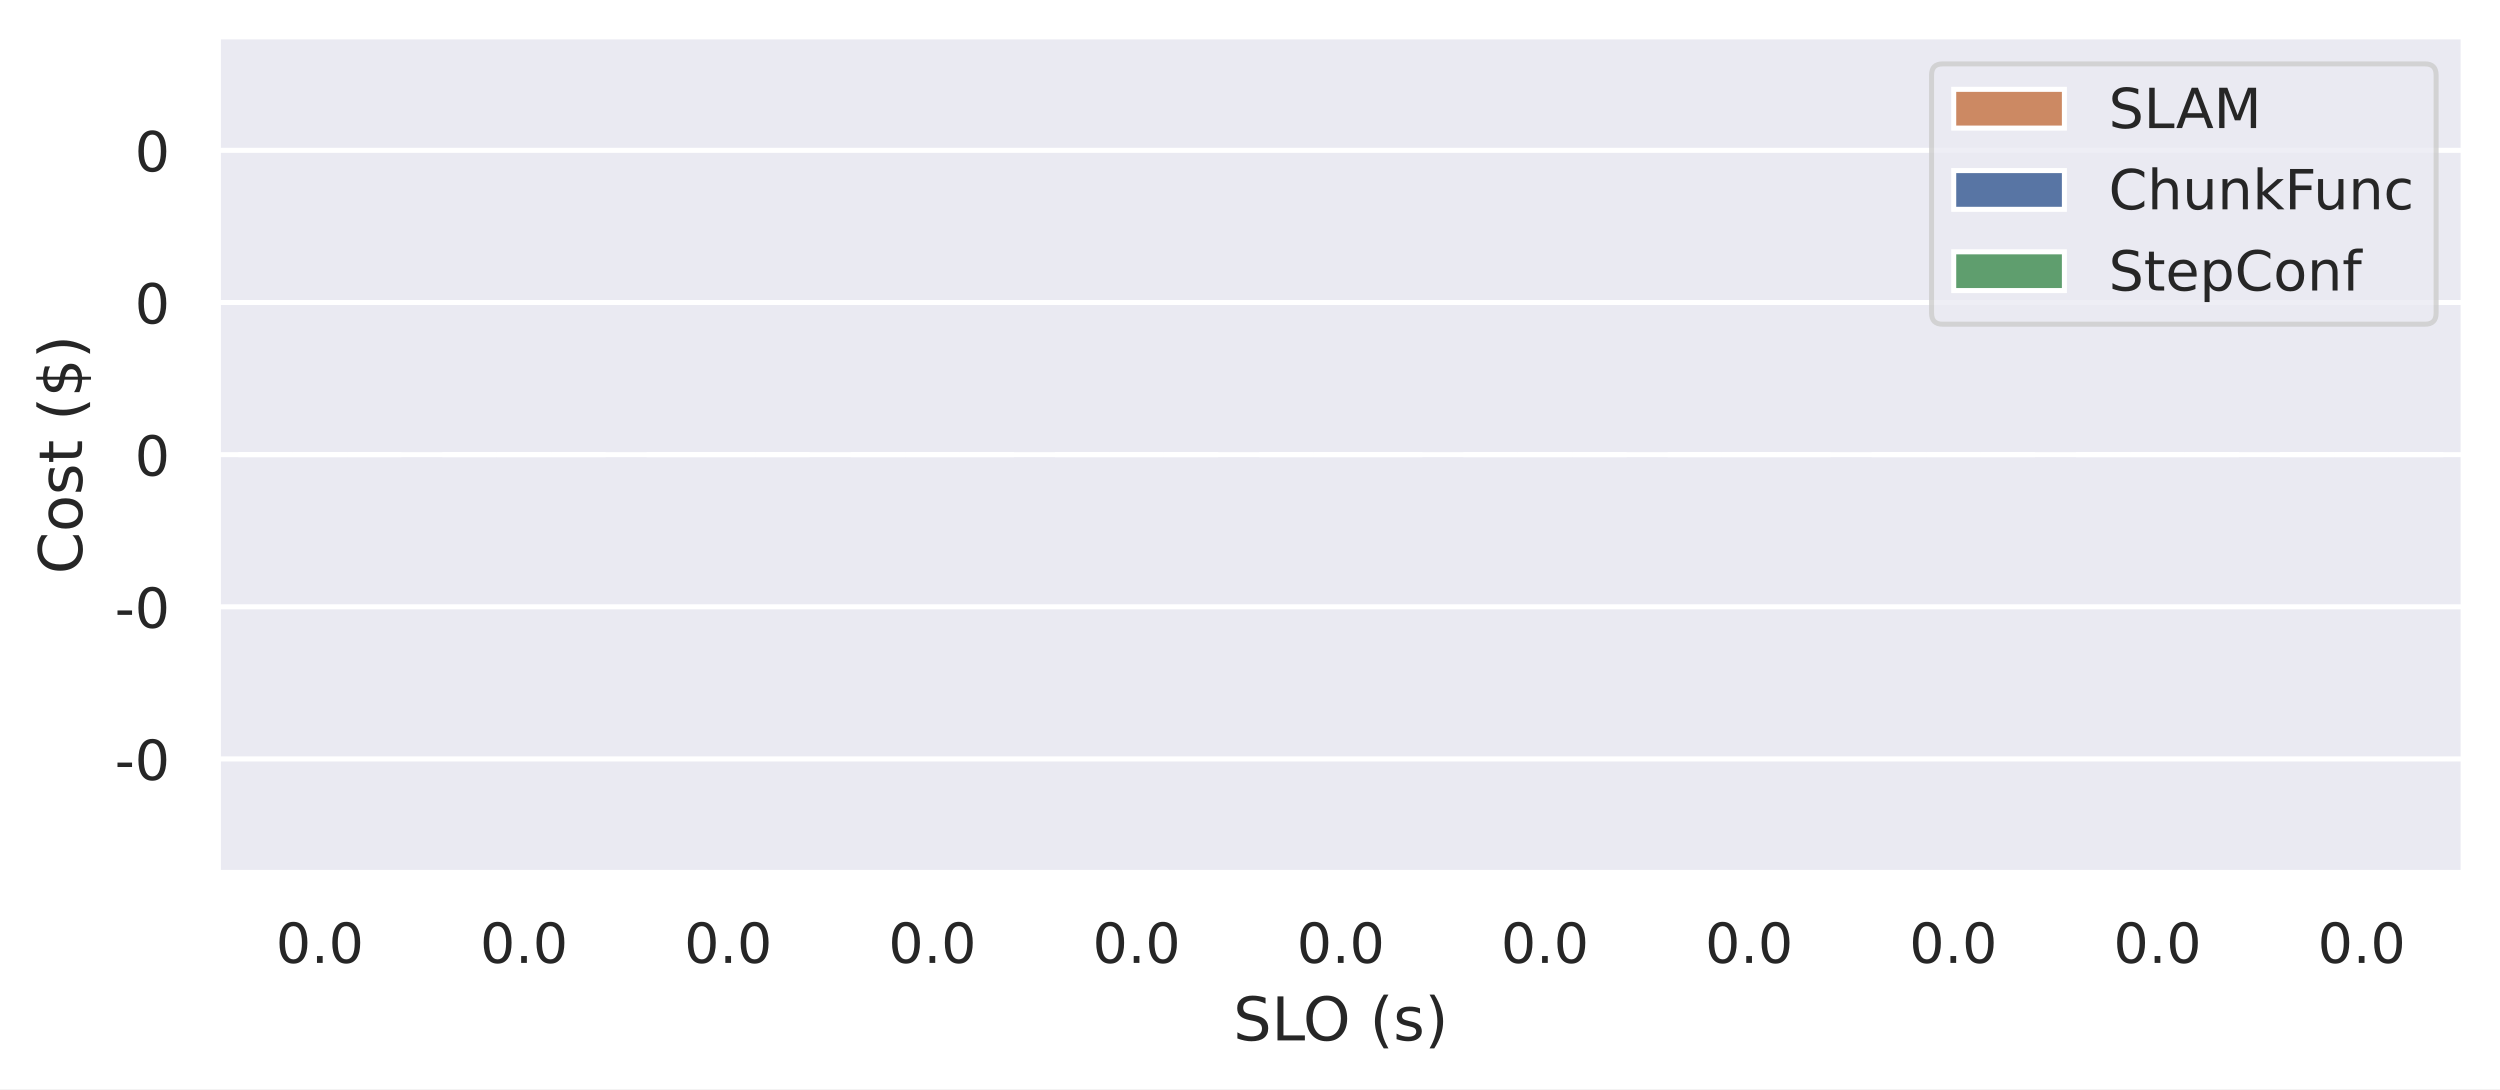
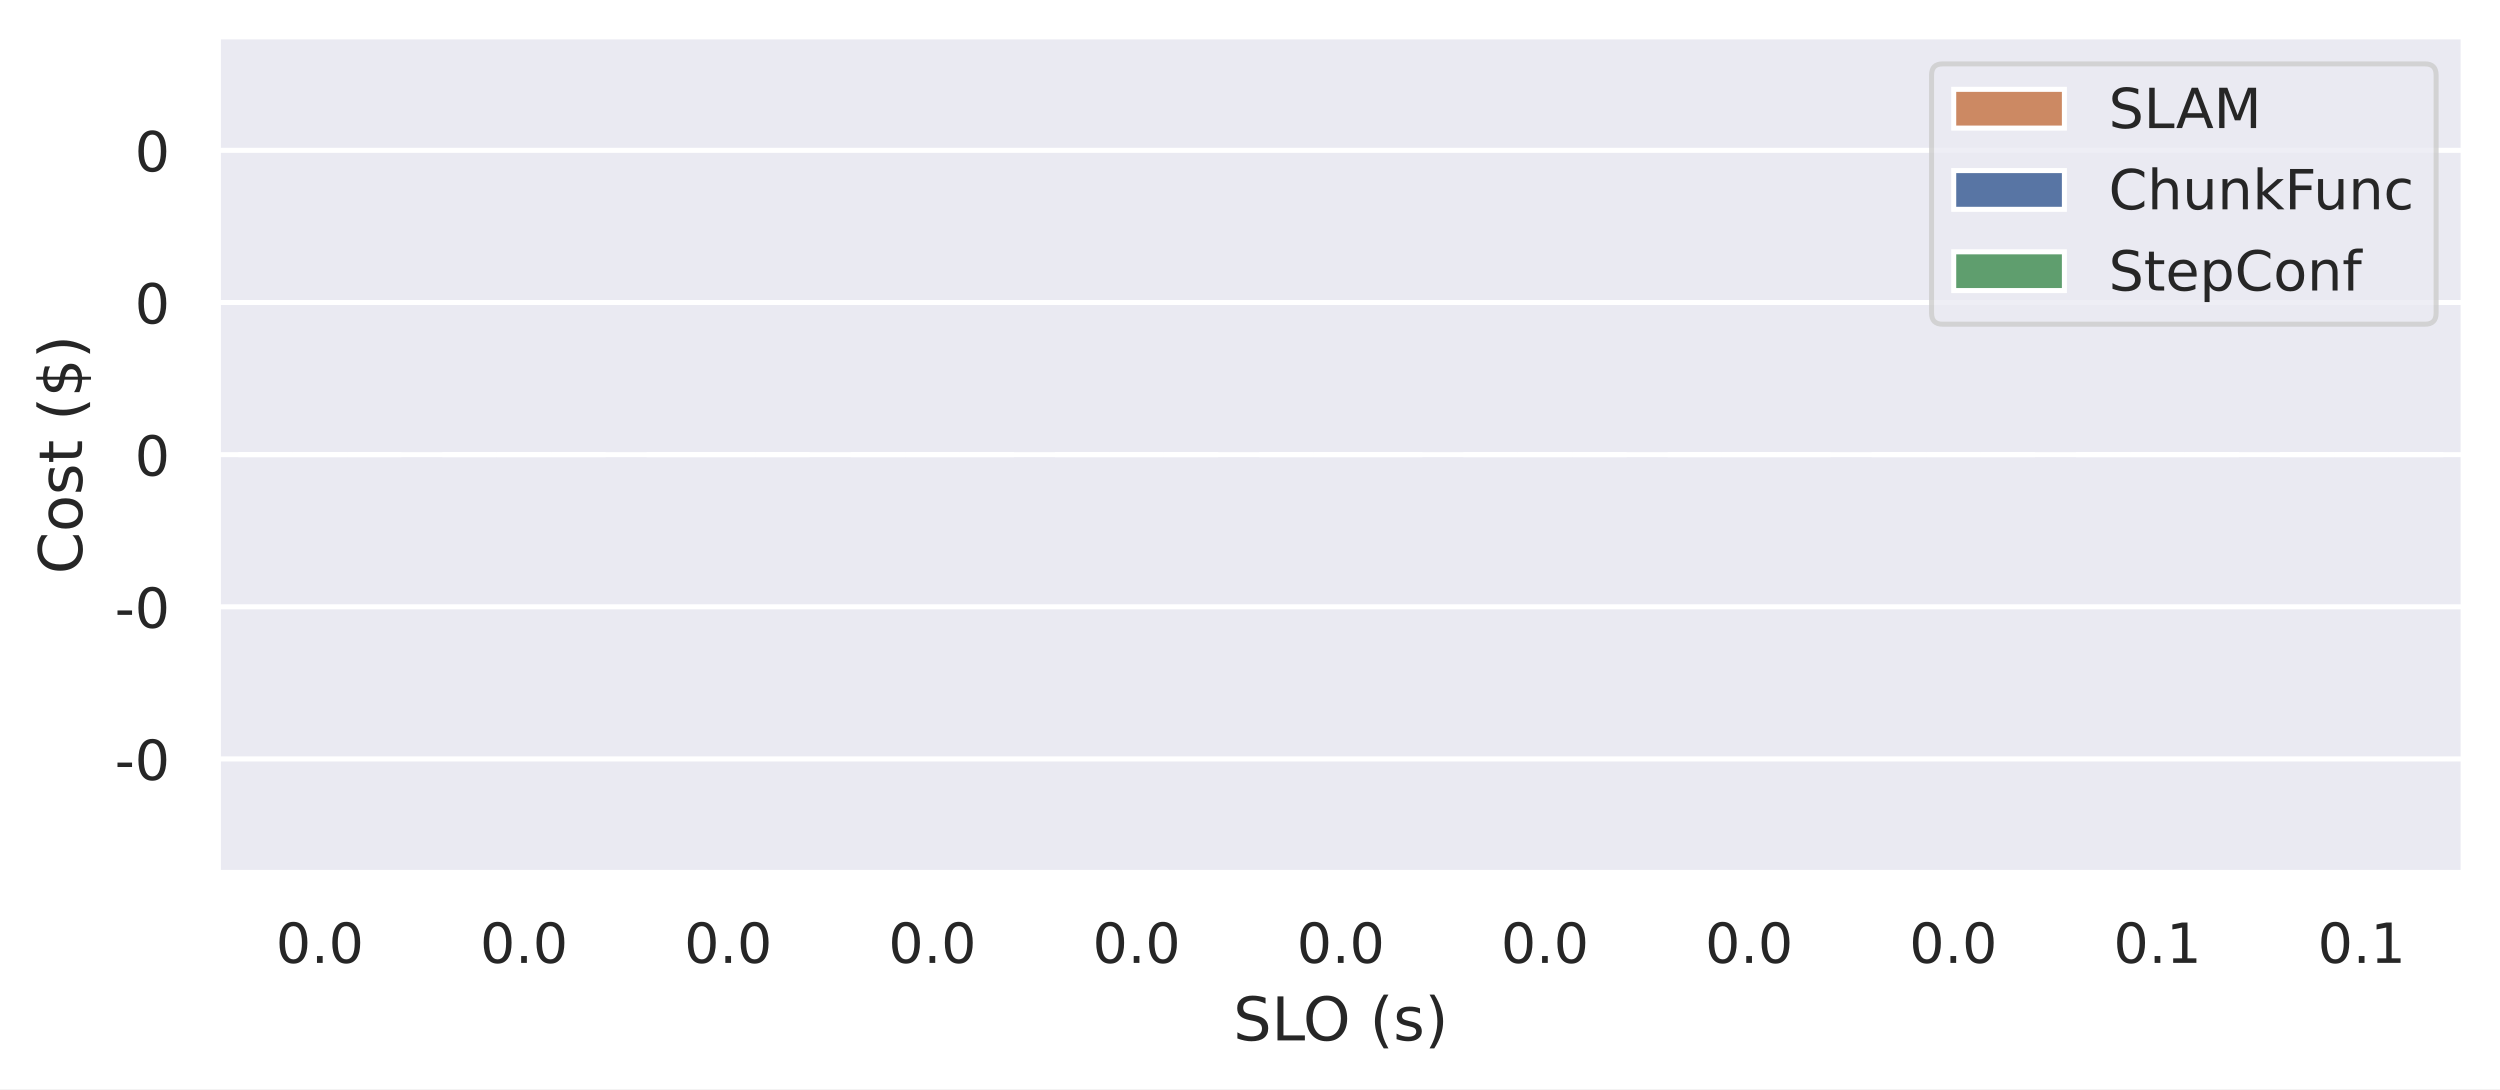
<svg xmlns="http://www.w3.org/2000/svg" xmlns:xlink="http://www.w3.org/1999/xlink" width="496.881pt" height="216.48pt" viewBox="0 0 496.881 216.48" version="1.1">
  <defs>
    <style type="text/css">*{stroke-linejoin: round; stroke-linecap: butt}</style>
  </defs>
  <g id="figure_1">
    <g id="patch_1">
      <path d="M 0 216.48  L 496.881 216.48  L 496.881 0  L 0 0  z " style="fill: #ffffff" />
    </g>
    <g id="axes_1">
      <g id="patch_2">
        <path d="M 43.281 173.52  L 489.681 173.52  L 489.681 7.2  L 43.281 7.2  z " style="fill: #eaeaf2" />
      </g>
      <g id="matplotlib.axis_1">
        <g id="xtick_1">
          <g id="text_1">
            <g style="fill: #262626" transform="translate(54.82528 191.3783) scale(0.11 -0.11)">
              <defs>
                <path id="DejaVuSans-30" d="M 2034 4250  Q 1547 4250 1301 3770  Q 1056 3291 1056 2328  Q 1056 1369 1301 889  Q 1547 409 2034 409  Q 2525 409 2770 889  Q 3016 1369 3016 2328  Q 3016 3291 2770 3770  Q 2525 4250 2034 4250  z M 2034 4750  Q 2819 4750 3233 4129  Q 3647 3509 3647 2328  Q 3647 1150 3233 529  Q 2819 -91 2034 -91  Q 1250 -91 836 529  Q 422 1150 422 2328  Q 422 3509 836 4129  Q 1250 4750 2034 4750  z " transform="scale(0.015625)" />
                <path id="DejaVuSans-2e" d="M 684 794  L 1344 794  L 1344 0  L 684 0  L 684 794  z " transform="scale(0.015625)" />
              </defs>
              <use xlink:href="#DejaVuSans-30" />
              <use xlink:href="#DejaVuSans-2e" x="63.623" />
              <use xlink:href="#DejaVuSans-30" x="95.41" />
            </g>
          </g>
        </g>
        <g id="xtick_2">
          <g id="text_2">
            <g style="fill: #262626" transform="translate(95.4071 191.3783) scale(0.11 -0.11)">
              <use xlink:href="#DejaVuSans-30" />
              <use xlink:href="#DejaVuSans-2e" x="63.623" />
              <use xlink:href="#DejaVuSans-30" x="95.41" />
            </g>
          </g>
        </g>
        <g id="xtick_3">
          <g id="text_3">
            <g style="fill: #262626" transform="translate(135.9889 191.3783) scale(0.11 -0.11)">
              <use xlink:href="#DejaVuSans-30" />
              <use xlink:href="#DejaVuSans-2e" x="63.623" />
              <use xlink:href="#DejaVuSans-30" x="95.41" />
            </g>
          </g>
        </g>
        <g id="xtick_4">
          <g id="text_4">
            <g style="fill: #262626" transform="translate(176.5707 191.3783) scale(0.11 -0.11)">
              <use xlink:href="#DejaVuSans-30" />
              <use xlink:href="#DejaVuSans-2e" x="63.623" />
              <use xlink:href="#DejaVuSans-30" x="95.41" />
            </g>
          </g>
        </g>
        <g id="xtick_5">
          <g id="text_5">
            <g style="fill: #262626" transform="translate(217.1526 191.3783) scale(0.11 -0.11)">
              <use xlink:href="#DejaVuSans-30" />
              <use xlink:href="#DejaVuSans-2e" x="63.623" />
              <use xlink:href="#DejaVuSans-30" x="95.41" />
            </g>
          </g>
        </g>
        <g id="xtick_6">
          <g id="text_6">
            <g style="fill: #262626" transform="translate(257.7344 191.3783) scale(0.11 -0.11)">
              <use xlink:href="#DejaVuSans-30" />
              <use xlink:href="#DejaVuSans-2e" x="63.623" />
              <use xlink:href="#DejaVuSans-30" x="95.41" />
            </g>
          </g>
        </g>
        <g id="xtick_7">
          <g id="text_7">
            <g style="fill: #262626" transform="translate(298.3162 191.3783) scale(0.11 -0.11)">
              <use xlink:href="#DejaVuSans-30" />
              <use xlink:href="#DejaVuSans-2e" x="63.623" />
              <use xlink:href="#DejaVuSans-30" x="95.41" />
            </g>
          </g>
        </g>
        <g id="xtick_8">
          <g id="text_8">
            <g style="fill: #262626" transform="translate(338.898 191.3783) scale(0.11 -0.11)">
              <use xlink:href="#DejaVuSans-30" />
              <use xlink:href="#DejaVuSans-2e" x="63.623" />
              <use xlink:href="#DejaVuSans-30" x="95.41" />
            </g>
          </g>
        </g>
        <g id="xtick_9">
          <g id="text_9">
            <g style="fill: #262626" transform="translate(379.4798 191.3783) scale(0.11 -0.11)">
              <use xlink:href="#DejaVuSans-30" />
              <use xlink:href="#DejaVuSans-2e" x="63.623" />
              <use xlink:href="#DejaVuSans-30" x="95.41" />
            </g>
          </g>
        </g>
        <g id="xtick_10">
          <g id="text_10">
            <g style="fill: #262626" transform="translate(420.0616 191.3783) scale(0.11 -0.11)">
-               <use xlink:href="#DejaVuSans-30" />
-               <use xlink:href="#DejaVuSans-2e" x="63.623" />
-               <use xlink:href="#DejaVuSans-30" x="95.41" />
+               <defs>
+                 <path id="DejaVuSans-31" d="M 794 531  L 1825 531  L 1825 4091  L 703 3866  L 703 4441  L 1819 4666  L 2450 4666  L 2450 531  L 3481 531  L 3481 0  L 794 0  L 794 531  z " transform="scale(0.015625)" />
+               </defs>
+               <use xlink:href="#DejaVuSans-30" />
+               <use xlink:href="#DejaVuSans-2e" x="63.623" />
+               <use xlink:href="#DejaVuSans-31" x="95.41" />
            </g>
          </g>
        </g>
        <g id="xtick_11">
          <g id="text_11">
            <g style="fill: #262626" transform="translate(460.6435 191.3783) scale(0.11 -0.11)">
              <use xlink:href="#DejaVuSans-30" />
              <use xlink:href="#DejaVuSans-2e" x="63.623" />
-               <use xlink:href="#DejaVuSans-30" x="95.41" />
+               <use xlink:href="#DejaVuSans-31" x="95.41" />
            </g>
          </g>
        </g>
        <g id="text_12">
          <g style="fill: #262626" transform="translate(245.1089 206.7841) scale(0.12 -0.12)">
            <defs>
              <path id="DejaVuSans-53" d="M 3425 4513  L 3425 3897  Q 3066 4069 2747 4153  Q 2428 4238 2131 4238  Q 1616 4238 1336 4038  Q 1056 3838 1056 3469  Q 1056 3159 1242 3001  Q 1428 2844 1947 2747  L 2328 2669  Q 3034 2534 3370 2195  Q 3706 1856 3706 1288  Q 3706 609 3251 259  Q 2797 -91 1919 -91  Q 1588 -91 1214 -16  Q 841 59 441 206  L 441 856  Q 825 641 1194 531  Q 1563 422 1919 422  Q 2459 422 2753 634  Q 3047 847 3047 1241  Q 3047 1584 2836 1778  Q 2625 1972 2144 2069  L 1759 2144  Q 1053 2284 737 2584  Q 422 2884 422 3419  Q 422 4038 858 4394  Q 1294 4750 2059 4750  Q 2388 4750 2728 4690  Q 3069 4631 3425 4513  z " transform="scale(0.015625)" />
              <path id="DejaVuSans-4c" d="M 628 4666  L 1259 4666  L 1259 531  L 3531 531  L 3531 0  L 628 0  L 628 4666  z " transform="scale(0.015625)" />
              <path id="DejaVuSans-4f" d="M 2522 4238  Q 1834 4238 1429 3725  Q 1025 3213 1025 2328  Q 1025 1447 1429 934  Q 1834 422 2522 422  Q 3209 422 3611 934  Q 4013 1447 4013 2328  Q 4013 3213 3611 3725  Q 3209 4238 2522 4238  z M 2522 4750  Q 3503 4750 4090 4092  Q 4678 3434 4678 2328  Q 4678 1225 4090 567  Q 3503 -91 2522 -91  Q 1538 -91 948 565  Q 359 1222 359 2328  Q 359 3434 948 4092  Q 1538 4750 2522 4750  z " transform="scale(0.015625)" />
              <path id="DejaVuSans-20" transform="scale(0.015625)" />
              <path id="DejaVuSans-28" d="M 1984 4856  Q 1566 4138 1362 3434  Q 1159 2731 1159 2009  Q 1159 1288 1364 580  Q 1569 -128 1984 -844  L 1484 -844  Q 1016 -109 783 600  Q 550 1309 550 2009  Q 550 2706 781 3412  Q 1013 4119 1484 4856  L 1984 4856  z " transform="scale(0.015625)" />
              <path id="DejaVuSans-73" d="M 2834 3397  L 2834 2853  Q 2591 2978 2328 3040  Q 2066 3103 1784 3103  Q 1356 3103 1142 2972  Q 928 2841 928 2578  Q 928 2378 1081 2264  Q 1234 2150 1697 2047  L 1894 2003  Q 2506 1872 2764 1633  Q 3022 1394 3022 966  Q 3022 478 2636 193  Q 2250 -91 1575 -91  Q 1294 -91 989 -36  Q 684 19 347 128  L 347 722  Q 666 556 975 473  Q 1284 391 1588 391  Q 1994 391 2212 530  Q 2431 669 2431 922  Q 2431 1156 2273 1281  Q 2116 1406 1581 1522  L 1381 1569  Q 847 1681 609 1914  Q 372 2147 372 2553  Q 372 3047 722 3315  Q 1072 3584 1716 3584  Q 2034 3584 2315 3537  Q 2597 3491 2834 3397  z " transform="scale(0.015625)" />
              <path id="DejaVuSans-29" d="M 513 4856  L 1013 4856  Q 1481 4119 1714 3412  Q 1947 2706 1947 2009  Q 1947 1309 1714 600  Q 1481 -109 1013 -844  L 513 -844  Q 928 -128 1133 580  Q 1338 1288 1338 2009  Q 1338 2731 1133 3434  Q 928 4138 513 4856  z " transform="scale(0.015625)" />
            </defs>
            <use xlink:href="#DejaVuSans-53" />
            <use xlink:href="#DejaVuSans-4c" x="63.477" />
            <use xlink:href="#DejaVuSans-4f" x="115.564" />
            <use xlink:href="#DejaVuSans-20" x="194.275" />
            <use xlink:href="#DejaVuSans-28" x="226.062" />
            <use xlink:href="#DejaVuSans-73" x="265.076" />
            <use xlink:href="#DejaVuSans-29" x="317.176" />
          </g>
        </g>
      </g>
      <g id="matplotlib.axis_2">
        <g id="ytick_1">
          <g id="line2d_1">
-             <path d="M 43.281 150.84  L 489.681 150.84  " clip-path="url(#pcd4bef86b3)" style="fill: none; stroke: #ffffff; stroke-linecap: round" />
+             <path d="M 43.281 150.84  L 489.681 150.84  " clip-path="url(#pa8aae11e46)" style="fill: none; stroke: #ffffff; stroke-linecap: round" />
          </g>
          <g id="text_13">
            <g style="fill: #262626" transform="translate(22.81375 155.0191) scale(0.11 -0.11)">
              <defs>
                <path id="DejaVuSans-2d" d="M 313 2009  L 1997 2009  L 1997 1497  L 313 1497  L 313 2009  z " transform="scale(0.015625)" />
              </defs>
              <use xlink:href="#DejaVuSans-2d" />
              <use xlink:href="#DejaVuSans-30" x="36.084" />
            </g>
          </g>
        </g>
        <g id="ytick_2">
          <g id="line2d_2">
-             <path d="M 43.281 120.6  L 489.681 120.6  " clip-path="url(#pcd4bef86b3)" style="fill: none; stroke: #ffffff; stroke-linecap: round" />
+             <path d="M 43.281 120.6  L 489.681 120.6  " clip-path="url(#pa8aae11e46)" style="fill: none; stroke: #ffffff; stroke-linecap: round" />
          </g>
          <g id="text_14">
            <g style="fill: #262626" transform="translate(22.81375 124.7791) scale(0.11 -0.11)">
              <use xlink:href="#DejaVuSans-2d" />
              <use xlink:href="#DejaVuSans-30" x="36.084" />
            </g>
          </g>
        </g>
        <g id="ytick_3">
          <g id="line2d_3">
-             <path d="M 43.281 90.36  L 489.681 90.36  " clip-path="url(#pcd4bef86b3)" style="fill: none; stroke: #ffffff; stroke-linecap: round" />
+             <path d="M 43.281 90.36  L 489.681 90.36  " clip-path="url(#pa8aae11e46)" style="fill: none; stroke: #ffffff; stroke-linecap: round" />
          </g>
          <g id="text_15">
            <g style="fill: #262626" transform="translate(26.78234 94.53914) scale(0.11 -0.11)">
              <use xlink:href="#DejaVuSans-30" />
            </g>
          </g>
        </g>
        <g id="ytick_4">
          <g id="line2d_4">
-             <path d="M 43.281 60.12  L 489.681 60.12  " clip-path="url(#pcd4bef86b3)" style="fill: none; stroke: #ffffff; stroke-linecap: round" />
+             <path d="M 43.281 60.12  L 489.681 60.12  " clip-path="url(#pa8aae11e46)" style="fill: none; stroke: #ffffff; stroke-linecap: round" />
          </g>
          <g id="text_16">
            <g style="fill: #262626" transform="translate(26.78234 64.29914) scale(0.11 -0.11)">
              <use xlink:href="#DejaVuSans-30" />
            </g>
          </g>
        </g>
        <g id="ytick_5">
          <g id="line2d_5">
-             <path d="M 43.281 29.88  L 489.681 29.88  " clip-path="url(#pcd4bef86b3)" style="fill: none; stroke: #ffffff; stroke-linecap: round" />
+             <path d="M 43.281 29.88  L 489.681 29.88  " clip-path="url(#pa8aae11e46)" style="fill: none; stroke: #ffffff; stroke-linecap: round" />
          </g>
          <g id="text_17">
            <g style="fill: #262626" transform="translate(26.78234 34.05914) scale(0.11 -0.11)">
              <use xlink:href="#DejaVuSans-30" />
            </g>
          </g>
        </g>
        <g id="text_18">
          <g style="fill: #262626" transform="translate(16.31812 114.105) rotate(-90) scale(0.12 -0.12)">
            <defs>
              <path id="DejaVuSans-43" d="M 4122 4306  L 4122 3641  Q 3803 3938 3442 4084  Q 3081 4231 2675 4231  Q 1875 4231 1450 3742  Q 1025 3253 1025 2328  Q 1025 1406 1450 917  Q 1875 428 2675 428  Q 3081 428 3442 575  Q 3803 722 4122 1019  L 4122 359  Q 3791 134 3420 21  Q 3050 -91 2638 -91  Q 1578 -91 968 557  Q 359 1206 359 2328  Q 359 3453 968 4101  Q 1578 4750 2638 4750  Q 3056 4750 3426 4639  Q 3797 4528 4122 4306  z " transform="scale(0.015625)" />
              <path id="DejaVuSans-6f" d="M 1959 3097  Q 1497 3097 1228 2736  Q 959 2375 959 1747  Q 959 1119 1226 758  Q 1494 397 1959 397  Q 2419 397 2687 759  Q 2956 1122 2956 1747  Q 2956 2369 2687 2733  Q 2419 3097 1959 3097  z M 1959 3584  Q 2709 3584 3137 3096  Q 3566 2609 3566 1747  Q 3566 888 3137 398  Q 2709 -91 1959 -91  Q 1206 -91 779 398  Q 353 888 353 1747  Q 353 2609 779 3096  Q 1206 3584 1959 3584  z " transform="scale(0.015625)" />
              <path id="DejaVuSans-74" d="M 1172 4494  L 1172 3500  L 2356 3500  L 2356 3053  L 1172 3053  L 1172 1153  Q 1172 725 1289 603  Q 1406 481 1766 481  L 2356 481  L 2356 0  L 1766 0  Q 1100 0 847 248  Q 594 497 594 1153  L 594 3053  L 172 3053  L 172 3500  L 594 3500  L 594 4494  L 1172 4494  z " transform="scale(0.015625)" />
              <path id="DejaVuSans-24" d="M 2163 -941  L 1850 -941  L 1847 0  Q 1519 6 1191 76  Q 863 147 531 288  L 531 850  Q 850 650 1176 548  Q 1503 447 1850 444  L 1850 1869  Q 1159 1981 845 2250  Q 531 2519 531 2988  Q 531 3497 872 3790  Q 1213 4084 1850 4128  L 1850 4863  L 2163 4863  L 2163 4138  Q 2453 4125 2725 4076  Q 2997 4028 3256 3944  L 3256 3397  Q 2997 3528 2723 3600  Q 2450 3672 2163 3684  L 2163 2350  Q 2872 2241 3206 1959  Q 3541 1678 3541 1191  Q 3541 663 3186 358  Q 2831 53 2163 6  L 2163 -941  z M 1850 2406  L 1850 3688  Q 1488 3647 1297 3481  Q 1106 3316 1106 3041  Q 1106 2772 1282 2622  Q 1459 2472 1850 2406  z M 2163 1806  L 2163 453  Q 2559 506 2761 678  Q 2963 850 2963 1131  Q 2963 1406 2770 1568  Q 2578 1731 2163 1806  z " transform="scale(0.015625)" />
            </defs>
            <use xlink:href="#DejaVuSans-43" />
            <use xlink:href="#DejaVuSans-6f" x="69.824" />
            <use xlink:href="#DejaVuSans-73" x="131.006" />
            <use xlink:href="#DejaVuSans-74" x="183.105" />
            <use xlink:href="#DejaVuSans-20" x="222.314" />
            <use xlink:href="#DejaVuSans-28" x="254.102" />
            <use xlink:href="#DejaVuSans-24" x="293.115" />
            <use xlink:href="#DejaVuSans-29" x="356.738" />
          </g>
        </g>
      </g>
      <g id="patch_3">
-         <path d="M 47.339 90.36  L 58.161 90.36  L 58.161 90.36  L 47.339 90.36  z " clip-path="url(#pcd4bef86b3)" style="fill: #cc8963; stroke: #ffffff; stroke-linejoin: miter" />
+         <path d="M 47.339 90.36  L 58.161 90.36  L 58.161 90.36  L 47.339 90.36  z " clip-path="url(#pa8aae11e46)" style="fill: #cc8963; stroke: #ffffff; stroke-linejoin: miter" />
      </g>
      <g id="patch_4">
-         <path d="M 87.921 90.36  L 98.743 90.36  L 98.743 90.36  L 87.921 90.36  z " clip-path="url(#pcd4bef86b3)" style="fill: #cc8963; stroke: #ffffff; stroke-linejoin: miter" />
+         <path d="M 87.921 90.36  L 98.743 90.36  L 98.743 90.36  L 87.921 90.36  z " clip-path="url(#pa8aae11e46)" style="fill: #cc8963; stroke: #ffffff; stroke-linejoin: miter" />
      </g>
      <g id="patch_5">
-         <path d="M 128.503 90.36  L 139.325 90.36  L 139.325 90.36  L 128.503 90.36  z " clip-path="url(#pcd4bef86b3)" style="fill: #cc8963; stroke: #ffffff; stroke-linejoin: miter" />
+         <path d="M 128.503 90.36  L 139.325 90.36  L 139.325 90.36  L 128.503 90.36  z " clip-path="url(#pa8aae11e46)" style="fill: #cc8963; stroke: #ffffff; stroke-linejoin: miter" />
      </g>
      <g id="patch_6">
-         <path d="M 169.085 90.36  L 179.907 90.36  L 179.907 90.36  L 169.085 90.36  z " clip-path="url(#pcd4bef86b3)" style="fill: #cc8963; stroke: #ffffff; stroke-linejoin: miter" />
+         <path d="M 169.085 90.36  L 179.907 90.36  L 179.907 90.36  L 169.085 90.36  z " clip-path="url(#pa8aae11e46)" style="fill: #cc8963; stroke: #ffffff; stroke-linejoin: miter" />
      </g>
      <g id="patch_7">
-         <path d="M 209.667 90.36  L 220.488 90.36  L 220.488 90.36  L 209.667 90.36  z " clip-path="url(#pcd4bef86b3)" style="fill: #cc8963; stroke: #ffffff; stroke-linejoin: miter" />
+         <path d="M 209.667 90.36  L 220.488 90.36  L 220.488 90.36  L 209.667 90.36  z " clip-path="url(#pa8aae11e46)" style="fill: #cc8963; stroke: #ffffff; stroke-linejoin: miter" />
      </g>
      <g id="patch_8">
-         <path d="M 250.248 90.36  L 261.07 90.36  L 261.07 90.36  L 250.248 90.36  z " clip-path="url(#pcd4bef86b3)" style="fill: #cc8963; stroke: #ffffff; stroke-linejoin: miter" />
+         <path d="M 250.248 90.36  L 261.07 90.36  L 261.07 90.36  L 250.248 90.36  z " clip-path="url(#pa8aae11e46)" style="fill: #cc8963; stroke: #ffffff; stroke-linejoin: miter" />
      </g>
      <g id="patch_9">
-         <path d="M 290.83 90.36  L 301.652 90.36  L 301.652 90.36  L 290.83 90.36  z " clip-path="url(#pcd4bef86b3)" style="fill: #cc8963; stroke: #ffffff; stroke-linejoin: miter" />
+         <path d="M 290.83 90.36  L 301.652 90.36  L 301.652 90.36  L 290.83 90.36  z " clip-path="url(#pa8aae11e46)" style="fill: #cc8963; stroke: #ffffff; stroke-linejoin: miter" />
      </g>
      <g id="patch_10">
-         <path d="M 331.412 90.36  L 342.234 90.36  L 342.234 90.36  L 331.412 90.36  z " clip-path="url(#pcd4bef86b3)" style="fill: #cc8963; stroke: #ffffff; stroke-linejoin: miter" />
+         <path d="M 331.412 90.36  L 342.234 90.36  L 342.234 90.36  L 331.412 90.36  z " clip-path="url(#pa8aae11e46)" style="fill: #cc8963; stroke: #ffffff; stroke-linejoin: miter" />
      </g>
      <g id="patch_11">
-         <path d="M 371.994 90.36  L 382.816 90.36  L 382.816 90.36  L 371.994 90.36  z " clip-path="url(#pcd4bef86b3)" style="fill: #cc8963; stroke: #ffffff; stroke-linejoin: miter" />
+         <path d="M 371.994 90.36  L 382.816 90.36  L 382.816 90.36  L 371.994 90.36  z " clip-path="url(#pa8aae11e46)" style="fill: #cc8963; stroke: #ffffff; stroke-linejoin: miter" />
      </g>
      <g id="patch_12">
-         <path d="M 412.576 90.36  L 423.397 90.36  L 423.397 90.36  L 412.576 90.36  z " clip-path="url(#pcd4bef86b3)" style="fill: #cc8963; stroke: #ffffff; stroke-linejoin: miter" />
+         <path d="M 412.576 90.36  L 423.397 90.36  L 423.397 90.36  L 412.576 90.36  z " clip-path="url(#pa8aae11e46)" style="fill: #cc8963; stroke: #ffffff; stroke-linejoin: miter" />
      </g>
      <g id="patch_13">
-         <path d="M 453.157 90.36  L 463.979 90.36  L 463.979 90.36  L 453.157 90.36  z " clip-path="url(#pcd4bef86b3)" style="fill: #cc8963; stroke: #ffffff; stroke-linejoin: miter" />
+         <path d="M 453.157 90.36  L 463.979 90.36  L 463.979 90.36  L 453.157 90.36  z " clip-path="url(#pa8aae11e46)" style="fill: #cc8963; stroke: #ffffff; stroke-linejoin: miter" />
      </g>
      <g id="patch_14">
-         <path d="M 58.161 90.36  L 68.983 90.36  L 68.983 90.36  L 58.161 90.36  z " clip-path="url(#pcd4bef86b3)" style="fill: #5875a4; stroke: #ffffff; stroke-linejoin: miter" />
+         <path d="M 58.161 90.36  L 68.983 90.36  L 68.983 90.36  L 58.161 90.36  z " clip-path="url(#pa8aae11e46)" style="fill: #5875a4; stroke: #ffffff; stroke-linejoin: miter" />
      </g>
      <g id="patch_15">
-         <path d="M 98.743 90.36  L 109.565 90.36  L 109.565 90.36  L 98.743 90.36  z " clip-path="url(#pcd4bef86b3)" style="fill: #5875a4; stroke: #ffffff; stroke-linejoin: miter" />
+         <path d="M 98.743 90.36  L 109.565 90.36  L 109.565 90.36  L 98.743 90.36  z " clip-path="url(#pa8aae11e46)" style="fill: #5875a4; stroke: #ffffff; stroke-linejoin: miter" />
      </g>
      <g id="patch_16">
-         <path d="M 139.325 90.36  L 150.147 90.36  L 150.147 90.36  L 139.325 90.36  z " clip-path="url(#pcd4bef86b3)" style="fill: #5875a4; stroke: #ffffff; stroke-linejoin: miter" />
+         <path d="M 139.325 90.36  L 150.147 90.36  L 150.147 90.36  L 139.325 90.36  z " clip-path="url(#pa8aae11e46)" style="fill: #5875a4; stroke: #ffffff; stroke-linejoin: miter" />
      </g>
      <g id="patch_17">
-         <path d="M 179.907 90.36  L 190.728 90.36  L 190.728 90.36  L 179.907 90.36  z " clip-path="url(#pcd4bef86b3)" style="fill: #5875a4; stroke: #ffffff; stroke-linejoin: miter" />
+         <path d="M 179.907 90.36  L 190.728 90.36  L 190.728 90.36  L 179.907 90.36  z " clip-path="url(#pa8aae11e46)" style="fill: #5875a4; stroke: #ffffff; stroke-linejoin: miter" />
      </g>
      <g id="patch_18">
-         <path d="M 220.488 90.36  L 231.31 90.36  L 231.31 90.36  L 220.488 90.36  z " clip-path="url(#pcd4bef86b3)" style="fill: #5875a4; stroke: #ffffff; stroke-linejoin: miter" />
+         <path d="M 220.488 90.36  L 231.31 90.36  L 231.31 90.36  L 220.488 90.36  z " clip-path="url(#pa8aae11e46)" style="fill: #5875a4; stroke: #ffffff; stroke-linejoin: miter" />
      </g>
      <g id="patch_19">
-         <path d="M 261.07 90.36  L 271.892 90.36  L 271.892 90.36  L 261.07 90.36  z " clip-path="url(#pcd4bef86b3)" style="fill: #5875a4; stroke: #ffffff; stroke-linejoin: miter" />
+         <path d="M 261.07 90.36  L 271.892 90.36  L 271.892 90.36  L 261.07 90.36  z " clip-path="url(#pa8aae11e46)" style="fill: #5875a4; stroke: #ffffff; stroke-linejoin: miter" />
      </g>
      <g id="patch_20">
-         <path d="M 301.652 90.36  L 312.474 90.36  L 312.474 90.36  L 301.652 90.36  z " clip-path="url(#pcd4bef86b3)" style="fill: #5875a4; stroke: #ffffff; stroke-linejoin: miter" />
+         <path d="M 301.652 90.36  L 312.474 90.36  L 312.474 90.36  L 301.652 90.36  z " clip-path="url(#pa8aae11e46)" style="fill: #5875a4; stroke: #ffffff; stroke-linejoin: miter" />
      </g>
      <g id="patch_21">
-         <path d="M 342.234 90.36  L 353.056 90.36  L 353.056 90.36  L 342.234 90.36  z " clip-path="url(#pcd4bef86b3)" style="fill: #5875a4; stroke: #ffffff; stroke-linejoin: miter" />
+         <path d="M 342.234 90.36  L 353.056 90.36  L 353.056 90.36  L 342.234 90.36  z " clip-path="url(#pa8aae11e46)" style="fill: #5875a4; stroke: #ffffff; stroke-linejoin: miter" />
      </g>
      <g id="patch_22">
-         <path d="M 382.816 90.36  L 393.637 90.36  L 393.637 90.36  L 382.816 90.36  z " clip-path="url(#pcd4bef86b3)" style="fill: #5875a4; stroke: #ffffff; stroke-linejoin: miter" />
+         <path d="M 382.816 90.36  L 393.637 90.36  L 393.637 90.36  L 382.816 90.36  z " clip-path="url(#pa8aae11e46)" style="fill: #5875a4; stroke: #ffffff; stroke-linejoin: miter" />
      </g>
      <g id="patch_23">
-         <path d="M 423.397 90.36  L 434.219 90.36  L 434.219 90.36  L 423.397 90.36  z " clip-path="url(#pcd4bef86b3)" style="fill: #5875a4; stroke: #ffffff; stroke-linejoin: miter" />
+         <path d="M 423.397 90.36  L 434.219 90.36  L 434.219 90.36  L 423.397 90.36  z " clip-path="url(#pa8aae11e46)" style="fill: #5875a4; stroke: #ffffff; stroke-linejoin: miter" />
      </g>
      <g id="patch_24">
-         <path d="M 463.979 90.36  L 474.801 90.36  L 474.801 90.36  L 463.979 90.36  z " clip-path="url(#pcd4bef86b3)" style="fill: #5875a4; stroke: #ffffff; stroke-linejoin: miter" />
+         <path d="M 463.979 90.36  L 474.801 90.36  L 474.801 90.36  L 463.979 90.36  z " clip-path="url(#pa8aae11e46)" style="fill: #5875a4; stroke: #ffffff; stroke-linejoin: miter" />
      </g>
      <g id="patch_25">
-         <path d="M 68.983 90.36  L 79.805 90.36  L 79.805 90.36  L 68.983 90.36  z " clip-path="url(#pcd4bef86b3)" style="fill: #5f9e6e; stroke: #ffffff; stroke-linejoin: miter" />
+         <path d="M 68.983 90.36  L 79.805 90.36  L 79.805 90.36  L 68.983 90.36  z " clip-path="url(#pa8aae11e46)" style="fill: #5f9e6e; stroke: #ffffff; stroke-linejoin: miter" />
      </g>
      <g id="patch_26">
-         <path d="M 109.565 90.36  L 120.387 90.36  L 120.387 90.36  L 109.565 90.36  z " clip-path="url(#pcd4bef86b3)" style="fill: #5f9e6e; stroke: #ffffff; stroke-linejoin: miter" />
+         <path d="M 109.565 90.36  L 120.387 90.36  L 120.387 90.36  L 109.565 90.36  z " clip-path="url(#pa8aae11e46)" style="fill: #5f9e6e; stroke: #ffffff; stroke-linejoin: miter" />
      </g>
      <g id="patch_27">
-         <path d="M 150.147 90.36  L 160.968 90.36  L 160.968 90.36  L 150.147 90.36  z " clip-path="url(#pcd4bef86b3)" style="fill: #5f9e6e; stroke: #ffffff; stroke-linejoin: miter" />
+         <path d="M 150.147 90.36  L 160.968 90.36  L 160.968 90.36  L 150.147 90.36  z " clip-path="url(#pa8aae11e46)" style="fill: #5f9e6e; stroke: #ffffff; stroke-linejoin: miter" />
      </g>
      <g id="patch_28">
-         <path d="M 190.728 90.36  L 201.55 90.36  L 201.55 90.36  L 190.728 90.36  z " clip-path="url(#pcd4bef86b3)" style="fill: #5f9e6e; stroke: #ffffff; stroke-linejoin: miter" />
+         <path d="M 190.728 90.36  L 201.55 90.36  L 201.55 90.36  L 190.728 90.36  z " clip-path="url(#pa8aae11e46)" style="fill: #5f9e6e; stroke: #ffffff; stroke-linejoin: miter" />
      </g>
      <g id="patch_29">
-         <path d="M 231.31 90.36  L 242.132 90.36  L 242.132 90.36  L 231.31 90.36  z " clip-path="url(#pcd4bef86b3)" style="fill: #5f9e6e; stroke: #ffffff; stroke-linejoin: miter" />
+         <path d="M 231.31 90.36  L 242.132 90.36  L 242.132 90.36  L 231.31 90.36  z " clip-path="url(#pa8aae11e46)" style="fill: #5f9e6e; stroke: #ffffff; stroke-linejoin: miter" />
      </g>
      <g id="patch_30">
-         <path d="M 271.892 90.36  L 282.714 90.36  L 282.714 90.36  L 271.892 90.36  z " clip-path="url(#pcd4bef86b3)" style="fill: #5f9e6e; stroke: #ffffff; stroke-linejoin: miter" />
+         <path d="M 271.892 90.36  L 282.714 90.36  L 282.714 90.36  L 271.892 90.36  z " clip-path="url(#pa8aae11e46)" style="fill: #5f9e6e; stroke: #ffffff; stroke-linejoin: miter" />
      </g>
      <g id="patch_31">
-         <path d="M 312.474 90.36  L 323.296 90.36  L 323.296 90.36  L 312.474 90.36  z " clip-path="url(#pcd4bef86b3)" style="fill: #5f9e6e; stroke: #ffffff; stroke-linejoin: miter" />
+         <path d="M 312.474 90.36  L 323.296 90.36  L 323.296 90.36  L 312.474 90.36  z " clip-path="url(#pa8aae11e46)" style="fill: #5f9e6e; stroke: #ffffff; stroke-linejoin: miter" />
      </g>
      <g id="patch_32">
-         <path d="M 353.056 90.36  L 363.877 90.36  L 363.877 90.36  L 353.056 90.36  z " clip-path="url(#pcd4bef86b3)" style="fill: #5f9e6e; stroke: #ffffff; stroke-linejoin: miter" />
+         <path d="M 353.056 90.36  L 363.877 90.36  L 363.877 90.36  L 353.056 90.36  z " clip-path="url(#pa8aae11e46)" style="fill: #5f9e6e; stroke: #ffffff; stroke-linejoin: miter" />
      </g>
      <g id="patch_33">
-         <path d="M 393.637 90.36  L 404.459 90.36  L 404.459 90.36  L 393.637 90.36  z " clip-path="url(#pcd4bef86b3)" style="fill: #5f9e6e; stroke: #ffffff; stroke-linejoin: miter" />
+         <path d="M 393.637 90.36  L 404.459 90.36  L 404.459 90.36  L 393.637 90.36  z " clip-path="url(#pa8aae11e46)" style="fill: #5f9e6e; stroke: #ffffff; stroke-linejoin: miter" />
      </g>
      <g id="patch_34">
-         <path d="M 434.219 90.36  L 445.041 90.36  L 445.041 90.36  L 434.219 90.36  z " clip-path="url(#pcd4bef86b3)" style="fill: #5f9e6e; stroke: #ffffff; stroke-linejoin: miter" />
+         <path d="M 434.219 90.36  L 445.041 90.36  L 445.041 90.36  L 434.219 90.36  z " clip-path="url(#pa8aae11e46)" style="fill: #5f9e6e; stroke: #ffffff; stroke-linejoin: miter" />
      </g>
      <g id="patch_35">
-         <path d="M 474.801 90.36  L 485.623 90.36  L 485.623 90.36  L 474.801 90.36  z " clip-path="url(#pcd4bef86b3)" style="fill: #5f9e6e; stroke: #ffffff; stroke-linejoin: miter" />
+         <path d="M 474.801 90.36  L 485.623 90.36  L 485.623 90.36  L 474.801 90.36  z " clip-path="url(#pa8aae11e46)" style="fill: #5f9e6e; stroke: #ffffff; stroke-linejoin: miter" />
      </g>
      <g id="patch_36">
-         <path d="M 63.572 90.36  L 63.572 90.36  L 63.572 90.36  L 63.572 90.36  z " clip-path="url(#pcd4bef86b3)" style="fill: #cc8963; stroke: #ffffff; stroke-linejoin: miter" />
+         <path d="M 63.572 90.36  L 63.572 90.36  L 63.572 90.36  L 63.572 90.36  z " clip-path="url(#pa8aae11e46)" style="fill: #cc8963; stroke: #ffffff; stroke-linejoin: miter" />
      </g>
      <g id="patch_37">
-         <path d="M 63.572 90.36  L 63.572 90.36  L 63.572 90.36  L 63.572 90.36  z " clip-path="url(#pcd4bef86b3)" style="fill: #5875a4; stroke: #ffffff; stroke-linejoin: miter" />
+         <path d="M 63.572 90.36  L 63.572 90.36  L 63.572 90.36  L 63.572 90.36  z " clip-path="url(#pa8aae11e46)" style="fill: #5875a4; stroke: #ffffff; stroke-linejoin: miter" />
      </g>
      <g id="patch_38">
-         <path d="M 63.572 90.36  L 63.572 90.36  L 63.572 90.36  L 63.572 90.36  z " clip-path="url(#pcd4bef86b3)" style="fill: #5f9e6e; stroke: #ffffff; stroke-linejoin: miter" />
+         <path d="M 63.572 90.36  L 63.572 90.36  L 63.572 90.36  L 63.572 90.36  z " clip-path="url(#pa8aae11e46)" style="fill: #5f9e6e; stroke: #ffffff; stroke-linejoin: miter" />
      </g>
      <g id="line2d_6">
-         <path clip-path="url(#pcd4bef86b3)" style="fill: none; stroke: #424242; stroke-width: 2.25; stroke-linecap: round" />
+         <path clip-path="url(#pa8aae11e46)" style="fill: none; stroke: #424242; stroke-width: 2.25; stroke-linecap: round" />
      </g>
      <g id="line2d_7">
-         <path clip-path="url(#pcd4bef86b3)" style="fill: none; stroke: #424242; stroke-width: 2.25; stroke-linecap: round" />
+         <path clip-path="url(#pa8aae11e46)" style="fill: none; stroke: #424242; stroke-width: 2.25; stroke-linecap: round" />
      </g>
      <g id="line2d_8">
-         <path clip-path="url(#pcd4bef86b3)" style="fill: none; stroke: #424242; stroke-width: 2.25; stroke-linecap: round" />
+         <path clip-path="url(#pa8aae11e46)" style="fill: none; stroke: #424242; stroke-width: 2.25; stroke-linecap: round" />
      </g>
      <g id="line2d_9">
-         <path clip-path="url(#pcd4bef86b3)" style="fill: none; stroke: #424242; stroke-width: 2.25; stroke-linecap: round" />
+         <path clip-path="url(#pa8aae11e46)" style="fill: none; stroke: #424242; stroke-width: 2.25; stroke-linecap: round" />
      </g>
      <g id="line2d_10">
-         <path clip-path="url(#pcd4bef86b3)" style="fill: none; stroke: #424242; stroke-width: 2.25; stroke-linecap: round" />
+         <path clip-path="url(#pa8aae11e46)" style="fill: none; stroke: #424242; stroke-width: 2.25; stroke-linecap: round" />
      </g>
      <g id="line2d_11">
-         <path clip-path="url(#pcd4bef86b3)" style="fill: none; stroke: #424242; stroke-width: 2.25; stroke-linecap: round" />
+         <path clip-path="url(#pa8aae11e46)" style="fill: none; stroke: #424242; stroke-width: 2.25; stroke-linecap: round" />
      </g>
      <g id="line2d_12">
-         <path clip-path="url(#pcd4bef86b3)" style="fill: none; stroke: #424242; stroke-width: 2.25; stroke-linecap: round" />
+         <path clip-path="url(#pa8aae11e46)" style="fill: none; stroke: #424242; stroke-width: 2.25; stroke-linecap: round" />
      </g>
      <g id="line2d_13">
-         <path clip-path="url(#pcd4bef86b3)" style="fill: none; stroke: #424242; stroke-width: 2.25; stroke-linecap: round" />
+         <path clip-path="url(#pa8aae11e46)" style="fill: none; stroke: #424242; stroke-width: 2.25; stroke-linecap: round" />
      </g>
      <g id="line2d_14">
-         <path clip-path="url(#pcd4bef86b3)" style="fill: none; stroke: #424242; stroke-width: 2.25; stroke-linecap: round" />
+         <path clip-path="url(#pa8aae11e46)" style="fill: none; stroke: #424242; stroke-width: 2.25; stroke-linecap: round" />
      </g>
      <g id="line2d_15">
-         <path clip-path="url(#pcd4bef86b3)" style="fill: none; stroke: #424242; stroke-width: 2.25; stroke-linecap: round" />
+         <path clip-path="url(#pa8aae11e46)" style="fill: none; stroke: #424242; stroke-width: 2.25; stroke-linecap: round" />
      </g>
      <g id="line2d_16">
-         <path clip-path="url(#pcd4bef86b3)" style="fill: none; stroke: #424242; stroke-width: 2.25; stroke-linecap: round" />
+         <path clip-path="url(#pa8aae11e46)" style="fill: none; stroke: #424242; stroke-width: 2.25; stroke-linecap: round" />
      </g>
      <g id="line2d_17">
-         <path clip-path="url(#pcd4bef86b3)" style="fill: none; stroke: #424242; stroke-width: 2.25; stroke-linecap: round" />
+         <path clip-path="url(#pa8aae11e46)" style="fill: none; stroke: #424242; stroke-width: 2.25; stroke-linecap: round" />
      </g>
      <g id="line2d_18">
-         <path clip-path="url(#pcd4bef86b3)" style="fill: none; stroke: #424242; stroke-width: 2.25; stroke-linecap: round" />
+         <path clip-path="url(#pa8aae11e46)" style="fill: none; stroke: #424242; stroke-width: 2.25; stroke-linecap: round" />
      </g>
      <g id="line2d_19">
-         <path clip-path="url(#pcd4bef86b3)" style="fill: none; stroke: #424242; stroke-width: 2.25; stroke-linecap: round" />
+         <path clip-path="url(#pa8aae11e46)" style="fill: none; stroke: #424242; stroke-width: 2.25; stroke-linecap: round" />
      </g>
      <g id="line2d_20">
-         <path clip-path="url(#pcd4bef86b3)" style="fill: none; stroke: #424242; stroke-width: 2.25; stroke-linecap: round" />
+         <path clip-path="url(#pa8aae11e46)" style="fill: none; stroke: #424242; stroke-width: 2.25; stroke-linecap: round" />
      </g>
      <g id="line2d_21">
-         <path clip-path="url(#pcd4bef86b3)" style="fill: none; stroke: #424242; stroke-width: 2.25; stroke-linecap: round" />
+         <path clip-path="url(#pa8aae11e46)" style="fill: none; stroke: #424242; stroke-width: 2.25; stroke-linecap: round" />
      </g>
      <g id="line2d_22">
-         <path clip-path="url(#pcd4bef86b3)" style="fill: none; stroke: #424242; stroke-width: 2.25; stroke-linecap: round" />
+         <path clip-path="url(#pa8aae11e46)" style="fill: none; stroke: #424242; stroke-width: 2.25; stroke-linecap: round" />
      </g>
      <g id="line2d_23">
-         <path clip-path="url(#pcd4bef86b3)" style="fill: none; stroke: #424242; stroke-width: 2.25; stroke-linecap: round" />
+         <path clip-path="url(#pa8aae11e46)" style="fill: none; stroke: #424242; stroke-width: 2.25; stroke-linecap: round" />
      </g>
      <g id="line2d_24">
-         <path clip-path="url(#pcd4bef86b3)" style="fill: none; stroke: #424242; stroke-width: 2.25; stroke-linecap: round" />
+         <path clip-path="url(#pa8aae11e46)" style="fill: none; stroke: #424242; stroke-width: 2.25; stroke-linecap: round" />
      </g>
      <g id="line2d_25">
-         <path clip-path="url(#pcd4bef86b3)" style="fill: none; stroke: #424242; stroke-width: 2.25; stroke-linecap: round" />
+         <path clip-path="url(#pa8aae11e46)" style="fill: none; stroke: #424242; stroke-width: 2.25; stroke-linecap: round" />
      </g>
      <g id="line2d_26">
-         <path clip-path="url(#pcd4bef86b3)" style="fill: none; stroke: #424242; stroke-width: 2.25; stroke-linecap: round" />
+         <path clip-path="url(#pa8aae11e46)" style="fill: none; stroke: #424242; stroke-width: 2.25; stroke-linecap: round" />
      </g>
      <g id="line2d_27">
-         <path clip-path="url(#pcd4bef86b3)" style="fill: none; stroke: #424242; stroke-width: 2.25; stroke-linecap: round" />
+         <path clip-path="url(#pa8aae11e46)" style="fill: none; stroke: #424242; stroke-width: 2.25; stroke-linecap: round" />
      </g>
      <g id="line2d_28">
-         <path clip-path="url(#pcd4bef86b3)" style="fill: none; stroke: #424242; stroke-width: 2.25; stroke-linecap: round" />
+         <path clip-path="url(#pa8aae11e46)" style="fill: none; stroke: #424242; stroke-width: 2.25; stroke-linecap: round" />
      </g>
      <g id="line2d_29">
-         <path clip-path="url(#pcd4bef86b3)" style="fill: none; stroke: #424242; stroke-width: 2.25; stroke-linecap: round" />
+         <path clip-path="url(#pa8aae11e46)" style="fill: none; stroke: #424242; stroke-width: 2.25; stroke-linecap: round" />
      </g>
      <g id="line2d_30">
-         <path clip-path="url(#pcd4bef86b3)" style="fill: none; stroke: #424242; stroke-width: 2.25; stroke-linecap: round" />
+         <path clip-path="url(#pa8aae11e46)" style="fill: none; stroke: #424242; stroke-width: 2.25; stroke-linecap: round" />
      </g>
      <g id="line2d_31">
-         <path clip-path="url(#pcd4bef86b3)" style="fill: none; stroke: #424242; stroke-width: 2.25; stroke-linecap: round" />
+         <path clip-path="url(#pa8aae11e46)" style="fill: none; stroke: #424242; stroke-width: 2.25; stroke-linecap: round" />
      </g>
      <g id="line2d_32">
-         <path clip-path="url(#pcd4bef86b3)" style="fill: none; stroke: #424242; stroke-width: 2.25; stroke-linecap: round" />
+         <path clip-path="url(#pa8aae11e46)" style="fill: none; stroke: #424242; stroke-width: 2.25; stroke-linecap: round" />
      </g>
      <g id="line2d_33">
-         <path clip-path="url(#pcd4bef86b3)" style="fill: none; stroke: #424242; stroke-width: 2.25; stroke-linecap: round" />
+         <path clip-path="url(#pa8aae11e46)" style="fill: none; stroke: #424242; stroke-width: 2.25; stroke-linecap: round" />
      </g>
      <g id="line2d_34">
-         <path clip-path="url(#pcd4bef86b3)" style="fill: none; stroke: #424242; stroke-width: 2.25; stroke-linecap: round" />
+         <path clip-path="url(#pa8aae11e46)" style="fill: none; stroke: #424242; stroke-width: 2.25; stroke-linecap: round" />
      </g>
      <g id="line2d_35">
-         <path clip-path="url(#pcd4bef86b3)" style="fill: none; stroke: #424242; stroke-width: 2.25; stroke-linecap: round" />
+         <path clip-path="url(#pa8aae11e46)" style="fill: none; stroke: #424242; stroke-width: 2.25; stroke-linecap: round" />
      </g>
      <g id="line2d_36">
-         <path clip-path="url(#pcd4bef86b3)" style="fill: none; stroke: #424242; stroke-width: 2.25; stroke-linecap: round" />
+         <path clip-path="url(#pa8aae11e46)" style="fill: none; stroke: #424242; stroke-width: 2.25; stroke-linecap: round" />
      </g>
      <g id="line2d_37">
-         <path clip-path="url(#pcd4bef86b3)" style="fill: none; stroke: #424242; stroke-width: 2.25; stroke-linecap: round" />
+         <path clip-path="url(#pa8aae11e46)" style="fill: none; stroke: #424242; stroke-width: 2.25; stroke-linecap: round" />
      </g>
      <g id="line2d_38">
-         <path clip-path="url(#pcd4bef86b3)" style="fill: none; stroke: #424242; stroke-width: 2.25; stroke-linecap: round" />
+         <path clip-path="url(#pa8aae11e46)" style="fill: none; stroke: #424242; stroke-width: 2.25; stroke-linecap: round" />
      </g>
      <g id="patch_39">
        <path d="M 43.281 173.52  L 43.281 7.2  " style="fill: none; stroke: #ffffff; stroke-width: 1.25; stroke-linejoin: miter; stroke-linecap: square" />
      </g>
      <g id="patch_40">
        <path d="M 489.681 173.52  L 489.681 7.2  " style="fill: none; stroke: #ffffff; stroke-width: 1.25; stroke-linejoin: miter; stroke-linecap: square" />
      </g>
      <g id="patch_41">
        <path d="M 43.281 173.52  L 489.681 173.52  " style="fill: none; stroke: #ffffff; stroke-width: 1.25; stroke-linejoin: miter; stroke-linecap: square" />
      </g>
      <g id="patch_42">
        <path d="M 43.281 7.2  L 489.681 7.2  " style="fill: none; stroke: #ffffff; stroke-width: 1.25; stroke-linejoin: miter; stroke-linecap: square" />
      </g>
      <g id="legend_1">
        <g id="patch_43">
          <path d="M 386.104 64.438  L 481.981 64.438  Q 484.181 64.438 484.181 62.238  L 484.181 14.9  Q 484.181 12.7 481.981 12.7  L 386.104 12.7  Q 383.904 12.7 383.904 14.9  L 383.904 62.238  Q 383.904 64.438 386.104 64.438  z " style="fill: #eaeaf2; opacity: 0.8; stroke: #cccccc; stroke-linejoin: miter" />
        </g>
        <g id="patch_44">
          <path d="M 388.304 25.458  L 410.304 25.458  L 410.304 17.758  L 388.304 17.758  z " style="fill: #cc8963; stroke: #ffffff; stroke-linejoin: miter" />
        </g>
        <g id="text_19">
          <g style="fill: #262626" transform="translate(419.1041 25.45828) scale(0.11 -0.11)">
            <defs>
              <path id="DejaVuSans-41" d="M 2188 4044  L 1331 1722  L 3047 1722  L 2188 4044  z M 1831 4666  L 2547 4666  L 4325 0  L 3669 0  L 3244 1197  L 1141 1197  L 716 0  L 50 0  L 1831 4666  z " transform="scale(0.015625)" />
              <path id="DejaVuSans-4d" d="M 628 4666  L 1569 4666  L 2759 1491  L 3956 4666  L 4897 4666  L 4897 0  L 4281 0  L 4281 4097  L 3078 897  L 2444 897  L 1241 4097  L 1241 0  L 628 0  L 628 4666  z " transform="scale(0.015625)" />
            </defs>
            <use xlink:href="#DejaVuSans-53" />
            <use xlink:href="#DejaVuSans-4c" x="63.477" />
            <use xlink:href="#DejaVuSans-41" x="121.439" />
            <use xlink:href="#DejaVuSans-4d" x="189.848" />
          </g>
        </g>
        <g id="patch_45">
          <path d="M 388.304 41.604  L 410.304 41.604  L 410.304 33.904  L 388.304 33.904  z " style="fill: #5875a4; stroke: #ffffff; stroke-linejoin: miter" />
        </g>
        <g id="text_20">
          <g style="fill: #262626" transform="translate(419.1041 41.60422) scale(0.11 -0.11)">
            <defs>
              <path id="DejaVuSans-68" d="M 3513 2113  L 3513 0  L 2938 0  L 2938 2094  Q 2938 2591 2744 2837  Q 2550 3084 2163 3084  Q 1697 3084 1428 2787  Q 1159 2491 1159 1978  L 1159 0  L 581 0  L 581 4863  L 1159 4863  L 1159 2956  Q 1366 3272 1645 3428  Q 1925 3584 2291 3584  Q 2894 3584 3203 3211  Q 3513 2838 3513 2113  z " transform="scale(0.015625)" />
              <path id="DejaVuSans-75" d="M 544 1381  L 544 3500  L 1119 3500  L 1119 1403  Q 1119 906 1312 657  Q 1506 409 1894 409  Q 2359 409 2629 706  Q 2900 1003 2900 1516  L 2900 3500  L 3475 3500  L 3475 0  L 2900 0  L 2900 538  Q 2691 219 2414 64  Q 2138 -91 1772 -91  Q 1169 -91 856 284  Q 544 659 544 1381  z M 1991 3584  L 1991 3584  z " transform="scale(0.015625)" />
              <path id="DejaVuSans-6e" d="M 3513 2113  L 3513 0  L 2938 0  L 2938 2094  Q 2938 2591 2744 2837  Q 2550 3084 2163 3084  Q 1697 3084 1428 2787  Q 1159 2491 1159 1978  L 1159 0  L 581 0  L 581 3500  L 1159 3500  L 1159 2956  Q 1366 3272 1645 3428  Q 1925 3584 2291 3584  Q 2894 3584 3203 3211  Q 3513 2838 3513 2113  z " transform="scale(0.015625)" />
              <path id="DejaVuSans-6b" d="M 581 4863  L 1159 4863  L 1159 1991  L 2875 3500  L 3609 3500  L 1753 1863  L 3688 0  L 2938 0  L 1159 1709  L 1159 0  L 581 0  L 581 4863  z " transform="scale(0.015625)" />
              <path id="DejaVuSans-46" d="M 628 4666  L 3309 4666  L 3309 4134  L 1259 4134  L 1259 2759  L 3109 2759  L 3109 2228  L 1259 2228  L 1259 0  L 628 0  L 628 4666  z " transform="scale(0.015625)" />
              <path id="DejaVuSans-63" d="M 3122 3366  L 3122 2828  Q 2878 2963 2633 3030  Q 2388 3097 2138 3097  Q 1578 3097 1268 2742  Q 959 2388 959 1747  Q 959 1106 1268 751  Q 1578 397 2138 397  Q 2388 397 2633 464  Q 2878 531 3122 666  L 3122 134  Q 2881 22 2623 -34  Q 2366 -91 2075 -91  Q 1284 -91 818 406  Q 353 903 353 1747  Q 353 2603 823 3093  Q 1294 3584 2113 3584  Q 2378 3584 2631 3529  Q 2884 3475 3122 3366  z " transform="scale(0.015625)" />
            </defs>
            <use xlink:href="#DejaVuSans-43" />
            <use xlink:href="#DejaVuSans-68" x="69.824" />
            <use xlink:href="#DejaVuSans-75" x="133.203" />
            <use xlink:href="#DejaVuSans-6e" x="196.582" />
            <use xlink:href="#DejaVuSans-6b" x="259.961" />
            <use xlink:href="#DejaVuSans-46" x="317.871" />
            <use xlink:href="#DejaVuSans-75" x="369.891" />
            <use xlink:href="#DejaVuSans-6e" x="433.27" />
            <use xlink:href="#DejaVuSans-63" x="496.648" />
          </g>
        </g>
        <g id="patch_46">
          <path d="M 388.304 57.75  L 410.304 57.75  L 410.304 50.05  L 388.304 50.05  z " style="fill: #5f9e6e; stroke: #ffffff; stroke-linejoin: miter" />
        </g>
        <g id="text_21">
          <g style="fill: #262626" transform="translate(419.1041 57.75016) scale(0.11 -0.11)">
            <defs>
              <path id="DejaVuSans-65" d="M 3597 1894  L 3597 1613  L 953 1613  Q 991 1019 1311 708  Q 1631 397 2203 397  Q 2534 397 2845 478  Q 3156 559 3463 722  L 3463 178  Q 3153 47 2828 -22  Q 2503 -91 2169 -91  Q 1331 -91 842 396  Q 353 884 353 1716  Q 353 2575 817 3079  Q 1281 3584 2069 3584  Q 2775 3584 3186 3129  Q 3597 2675 3597 1894  z M 3022 2063  Q 3016 2534 2758 2815  Q 2500 3097 2075 3097  Q 1594 3097 1305 2825  Q 1016 2553 972 2059  L 3022 2063  z " transform="scale(0.015625)" />
              <path id="DejaVuSans-70" d="M 1159 525  L 1159 -1331  L 581 -1331  L 581 3500  L 1159 3500  L 1159 2969  Q 1341 3281 1617 3432  Q 1894 3584 2278 3584  Q 2916 3584 3314 3078  Q 3713 2572 3713 1747  Q 3713 922 3314 415  Q 2916 -91 2278 -91  Q 1894 -91 1617 61  Q 1341 213 1159 525  z M 3116 1747  Q 3116 2381 2855 2742  Q 2594 3103 2138 3103  Q 1681 3103 1420 2742  Q 1159 2381 1159 1747  Q 1159 1113 1420 752  Q 1681 391 2138 391  Q 2594 391 2855 752  Q 3116 1113 3116 1747  z " transform="scale(0.015625)" />
              <path id="DejaVuSans-66" d="M 2375 4863  L 2375 4384  L 1825 4384  Q 1516 4384 1395 4259  Q 1275 4134 1275 3809  L 1275 3500  L 2222 3500  L 2222 3053  L 1275 3053  L 1275 0  L 697 0  L 697 3053  L 147 3053  L 147 3500  L 697 3500  L 697 3744  Q 697 4328 969 4595  Q 1241 4863 1831 4863  L 2375 4863  z " transform="scale(0.015625)" />
            </defs>
            <use xlink:href="#DejaVuSans-53" />
            <use xlink:href="#DejaVuSans-74" x="63.477" />
            <use xlink:href="#DejaVuSans-65" x="102.686" />
            <use xlink:href="#DejaVuSans-70" x="164.209" />
            <use xlink:href="#DejaVuSans-43" x="227.686" />
            <use xlink:href="#DejaVuSans-6f" x="297.51" />
            <use xlink:href="#DejaVuSans-6e" x="358.691" />
            <use xlink:href="#DejaVuSans-66" x="422.07" />
          </g>
        </g>
      </g>
    </g>
  </g>
  <defs>
-     <clipPath id="pcd4bef86b3">
+     <clipPath id="pa8aae11e46">
      <rect x="43.281" y="7.2" width="446.4" height="166.32" />
    </clipPath>
  </defs>
</svg>
